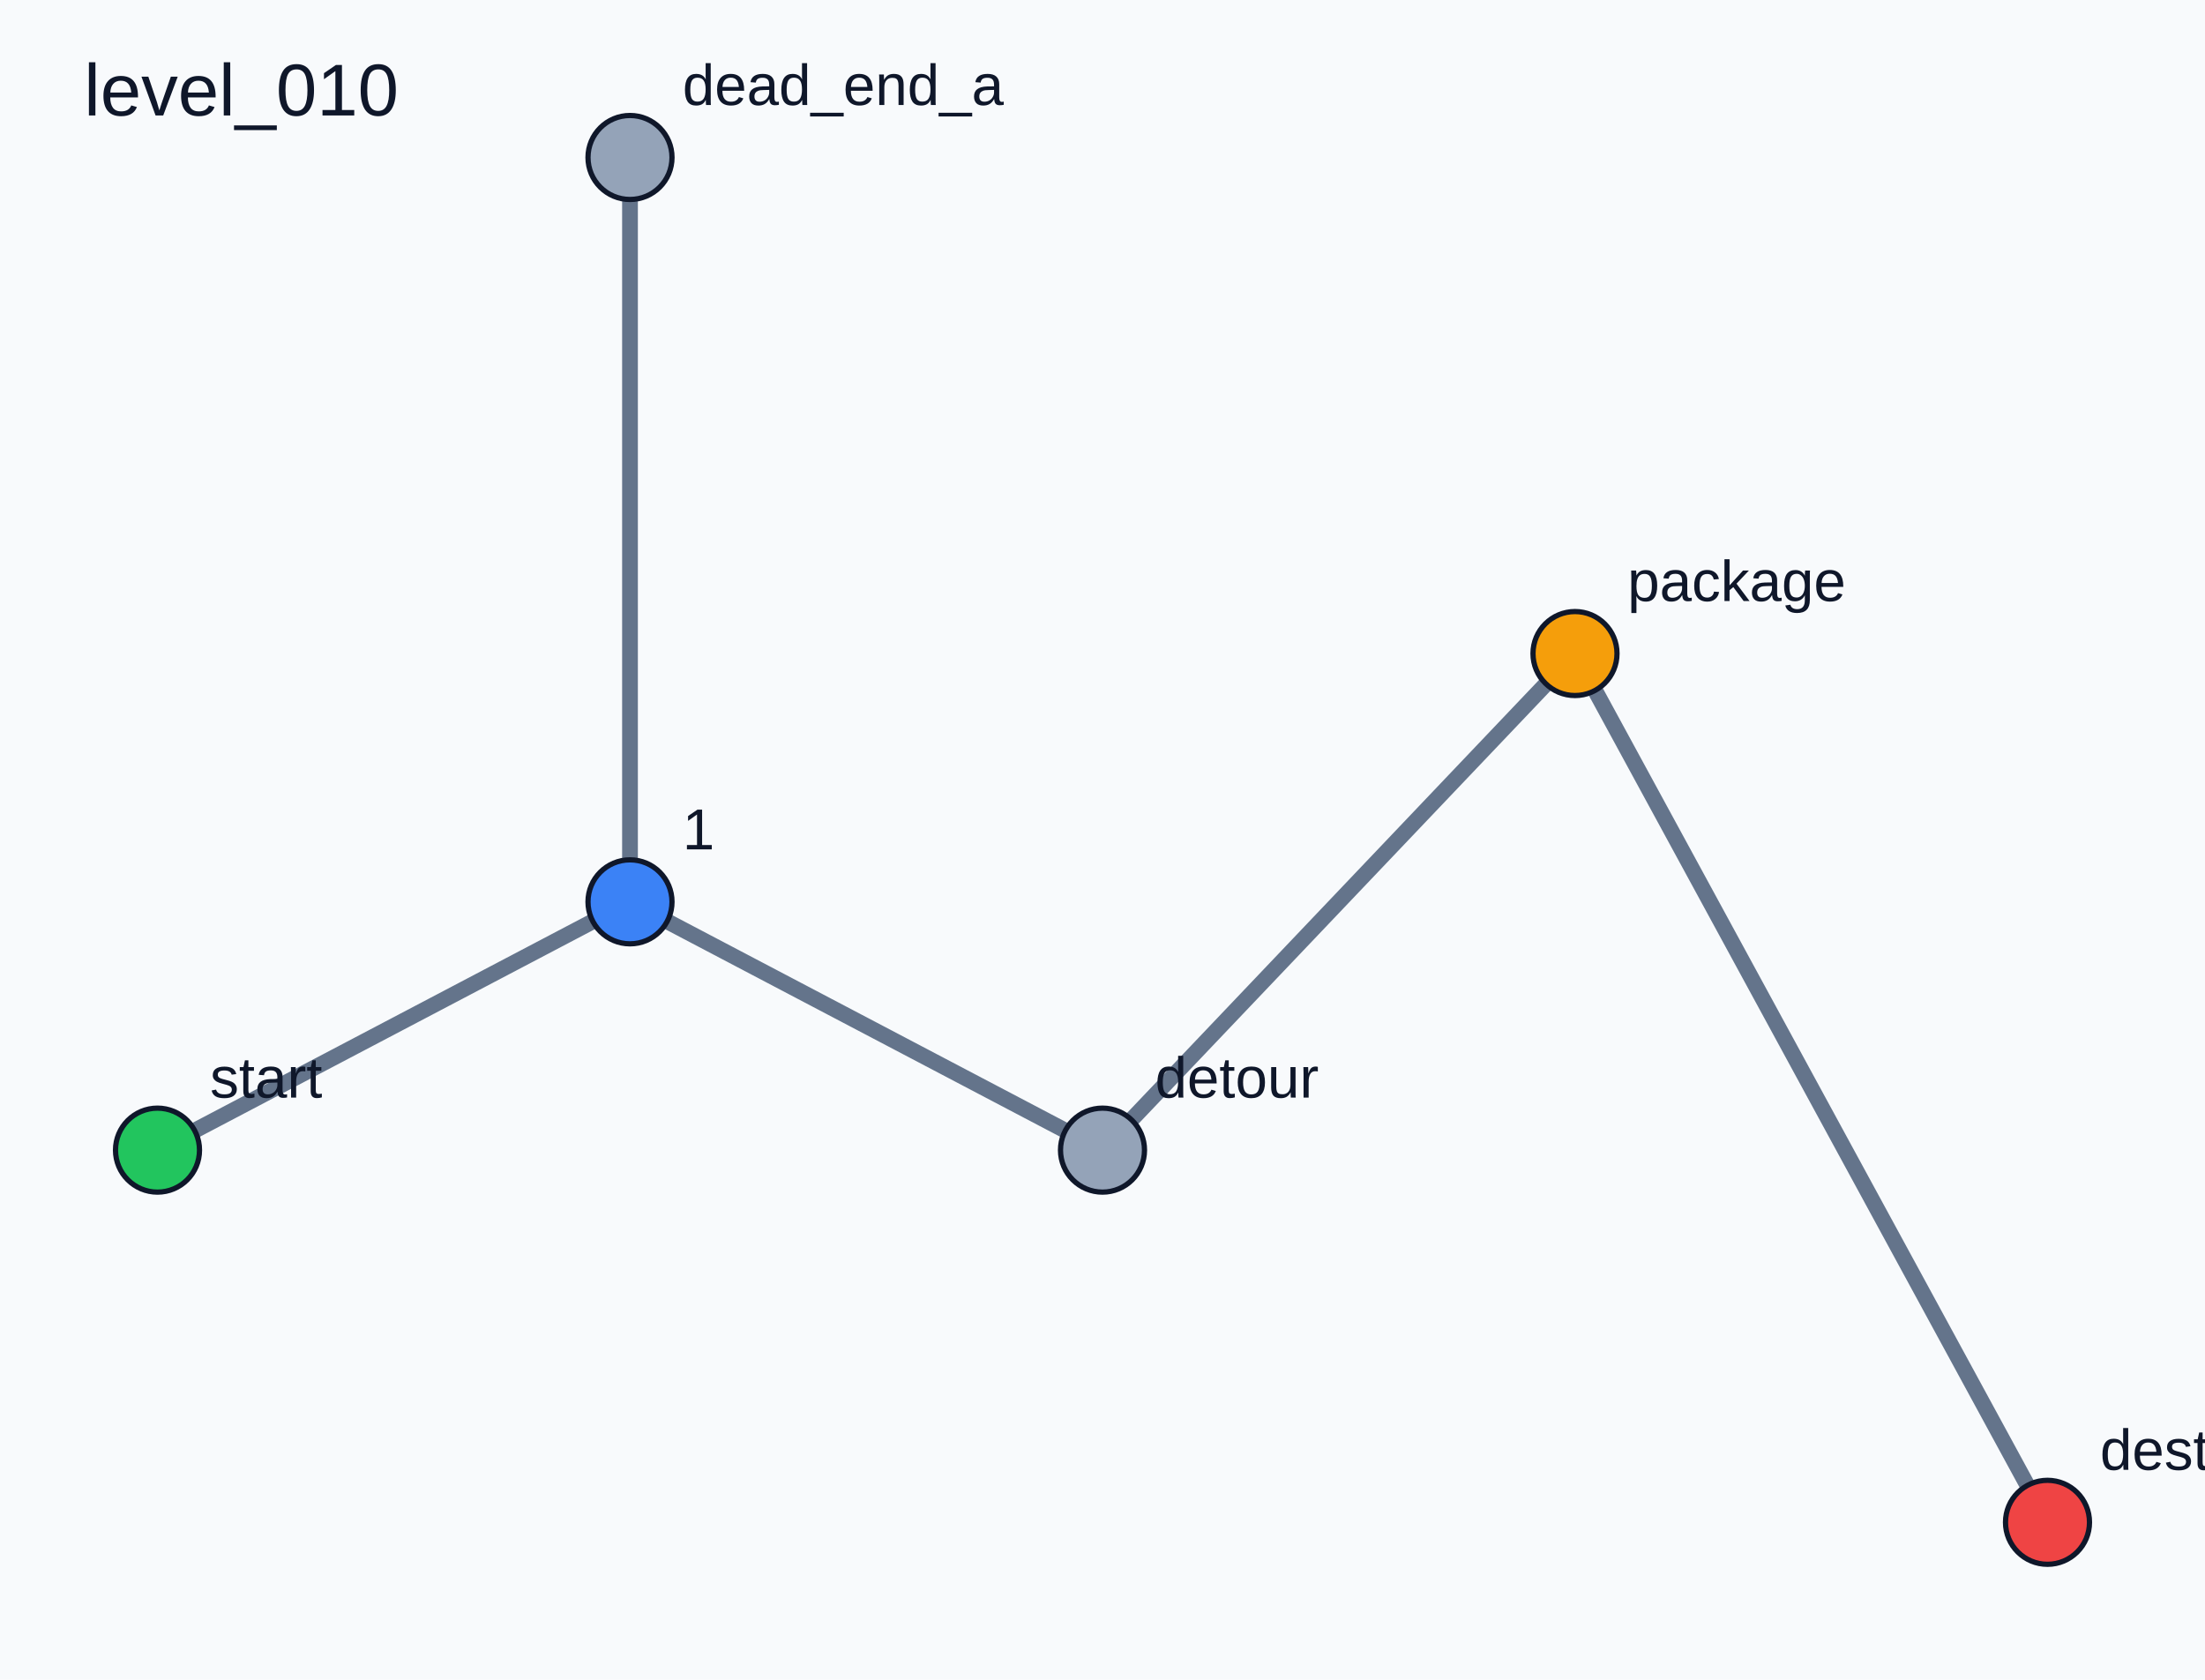
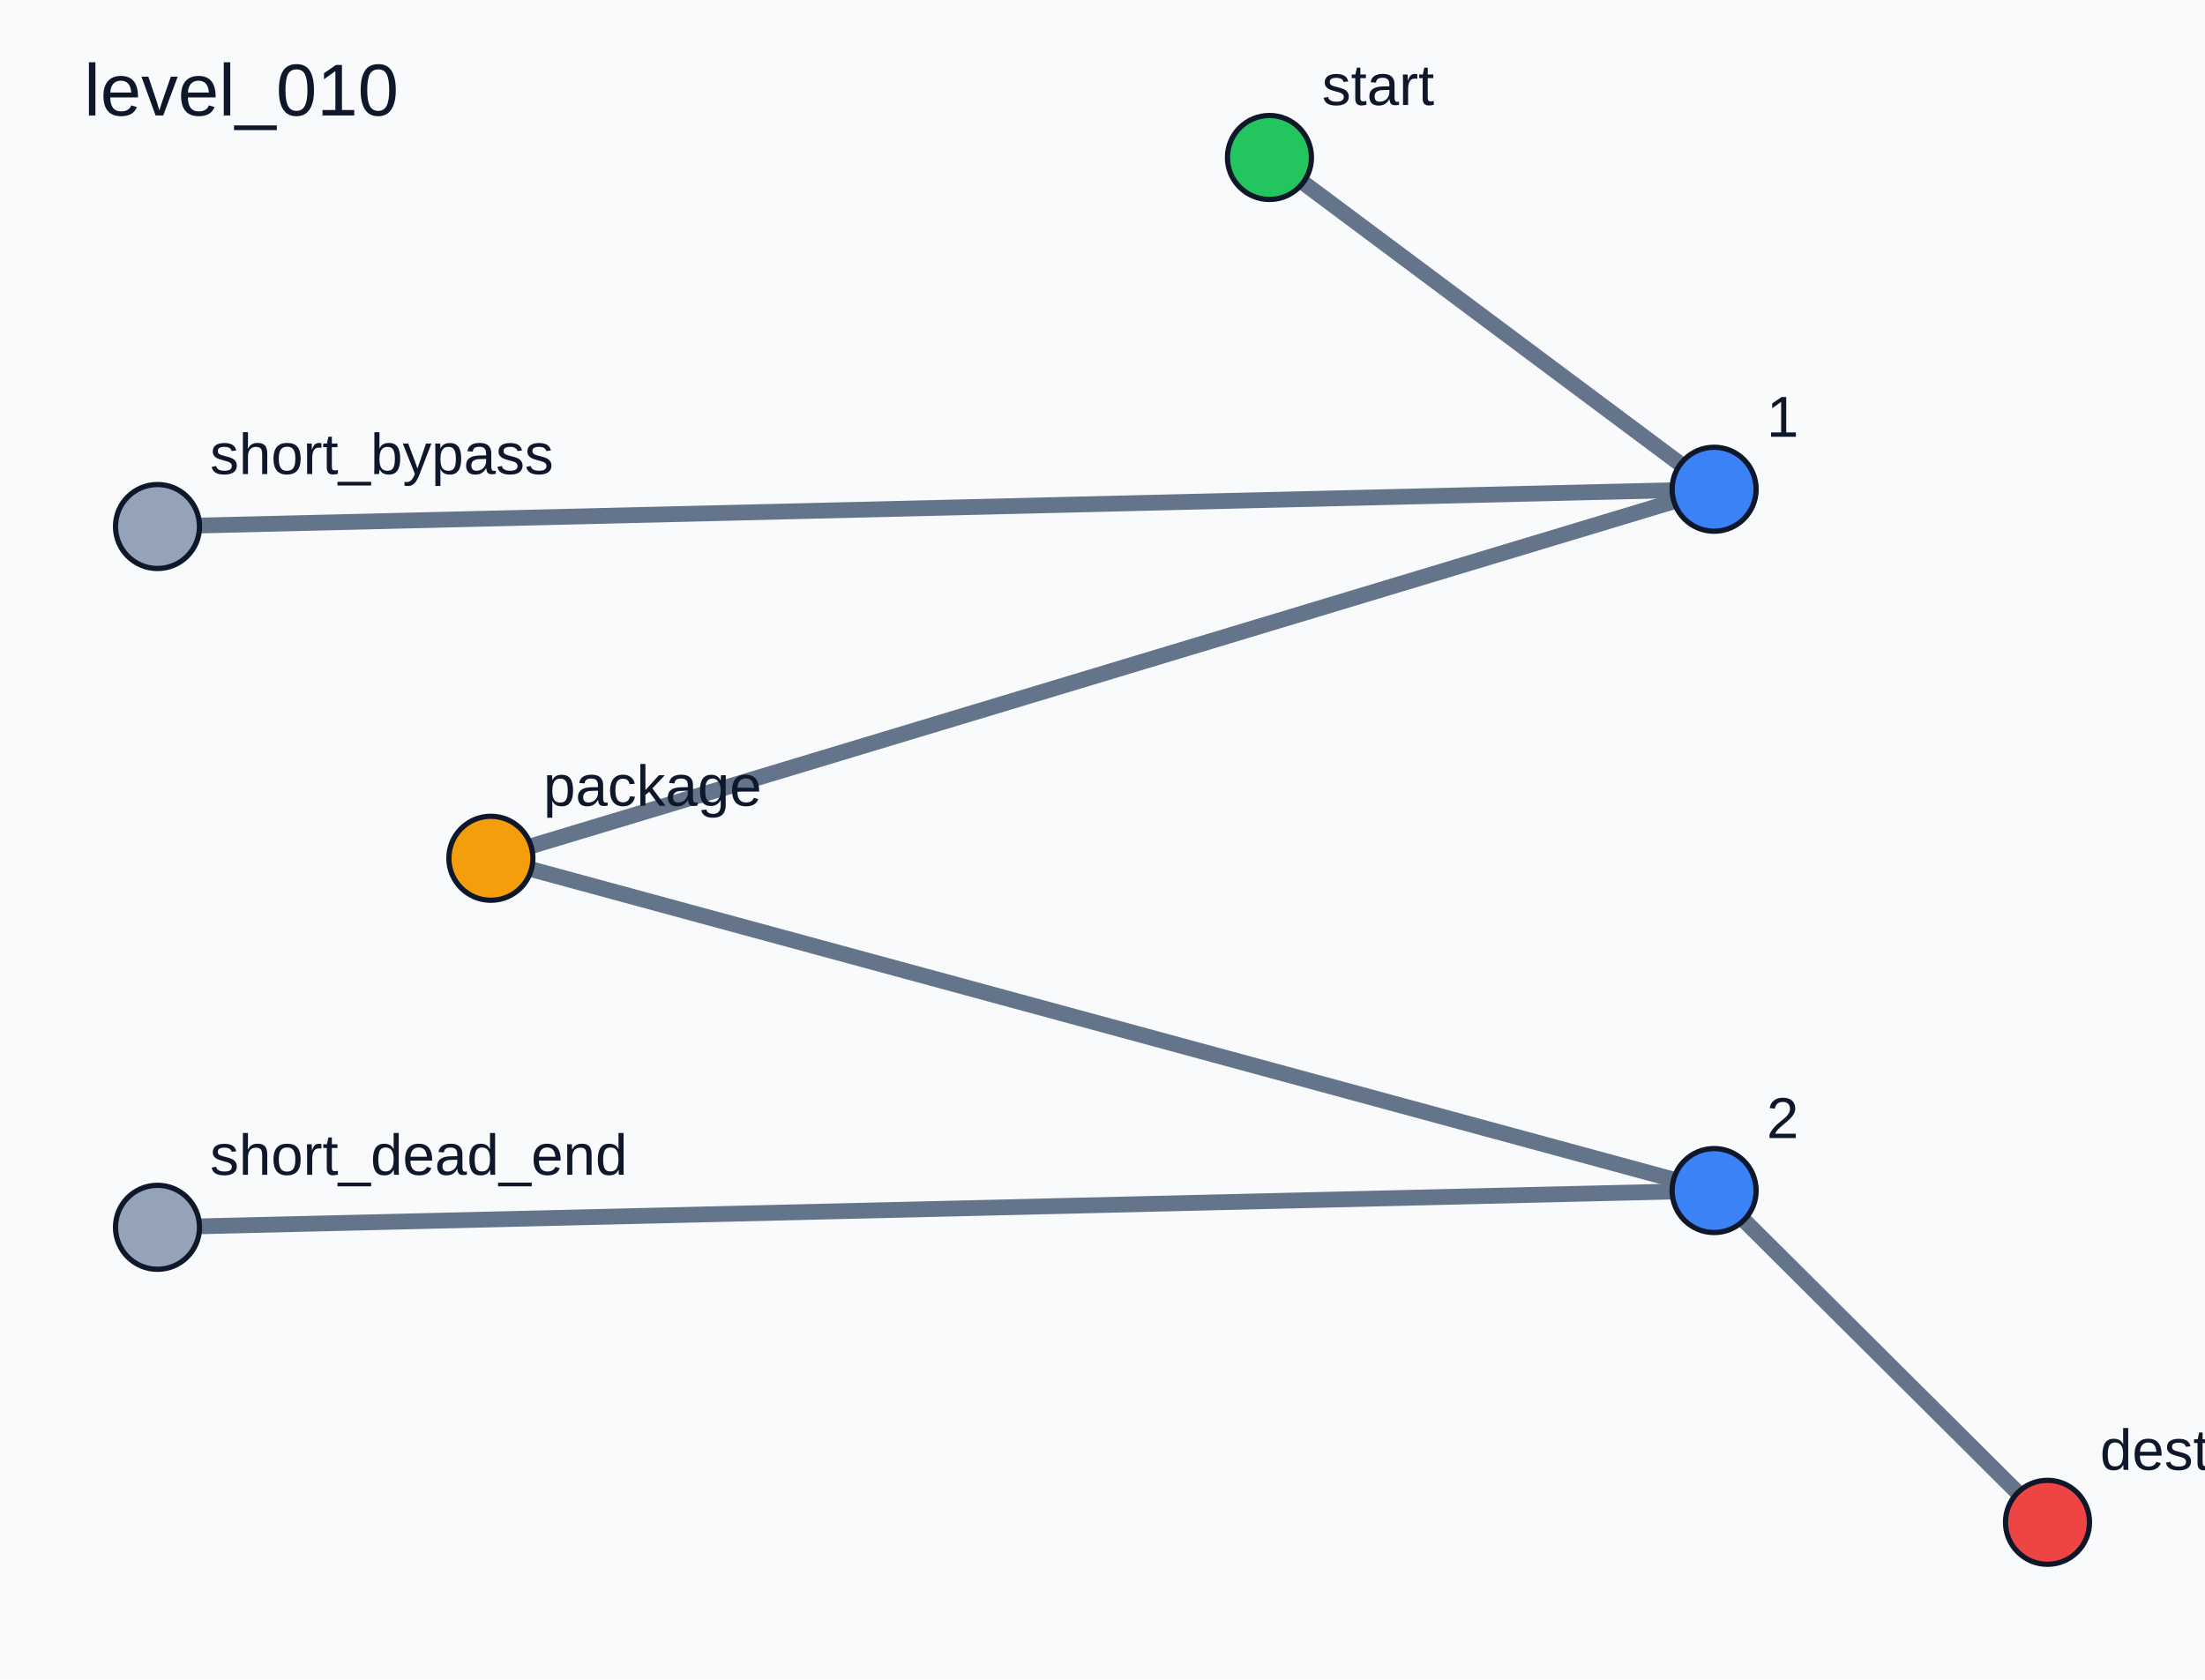
<svg xmlns="http://www.w3.org/2000/svg" width="420" height="320" viewBox="0 0 420 320">
  <rect width="100%" height="100%" fill="#f8fafc" />
  <text x="16" y="22" font-family="Arial" font-size="14" fill="#0f172a">level_010</text>
-   <line x1="30.0" y1="219.1" x2="120.0" y2="171.8" stroke="#64748b" stroke-width="3" />
-   <line x1="120.0" y1="171.8" x2="120.0" y2="30.0" stroke="#64748b" stroke-width="3" />
-   <line x1="120.0" y1="171.8" x2="210.0" y2="219.1" stroke="#64748b" stroke-width="3" />
-   <line x1="210.0" y1="219.1" x2="300.0" y2="124.5" stroke="#64748b" stroke-width="3" />
-   <line x1="300.0" y1="124.5" x2="390.0" y2="290.0" stroke="#64748b" stroke-width="3" />
-   <circle cx="30.0" cy="219.1" r="8" fill="#22c55e" stroke="#0f172a" stroke-width="1" />
-   <text x="40.0" y="209.1" font-family="Arial" font-size="11" fill="#0f172a">start</text>
-   <circle cx="120.0" cy="171.8" r="8" fill="#3b82f6" stroke="#0f172a" stroke-width="1" />
-   <text x="130.0" y="161.8" font-family="Arial" font-size="11" fill="#0f172a">1</text>
-   <circle cx="210.0" cy="219.1" r="8" fill="#94a3b8" stroke="#0f172a" stroke-width="1" />
-   <text x="220.0" y="209.1" font-family="Arial" font-size="11" fill="#0f172a">detour</text>
-   <circle cx="300.0" cy="124.5" r="8" fill="#f59e0b" stroke="#0f172a" stroke-width="1" />
-   <text x="310.0" y="114.5" font-family="Arial" font-size="11" fill="#0f172a">package</text>
+   <line x1="241.8" y1="30.0" x2="326.5" y2="93.2" stroke="#64748b" stroke-width="3" />
+   <line x1="326.5" y1="93.2" x2="30.0" y2="100.3" stroke="#64748b" stroke-width="3" />
+   <line x1="326.5" y1="93.2" x2="93.5" y2="163.5" stroke="#64748b" stroke-width="3" />
+   <line x1="93.5" y1="163.5" x2="326.5" y2="226.8" stroke="#64748b" stroke-width="3" />
+   <line x1="326.5" y1="226.8" x2="30.0" y2="233.8" stroke="#64748b" stroke-width="3" />
+   <line x1="326.5" y1="226.8" x2="390.0" y2="290.0" stroke="#64748b" stroke-width="3" />
+   <circle cx="241.8" cy="30.0" r="8" fill="#22c55e" stroke="#0f172a" stroke-width="1" />
+   <text x="251.8" y="20.0" font-family="Arial" font-size="11" fill="#0f172a">start</text>
+   <circle cx="326.5" cy="93.2" r="8" fill="#3b82f6" stroke="#0f172a" stroke-width="1" />
+   <text x="336.5" y="83.2" font-family="Arial" font-size="11" fill="#0f172a">1</text>
+   <circle cx="30.0" cy="100.3" r="8" fill="#94a3b8" stroke="#0f172a" stroke-width="1" />
+   <text x="40.0" y="90.3" font-family="Arial" font-size="11" fill="#0f172a">short_bypass</text>
+   <circle cx="93.5" cy="163.5" r="8" fill="#f59e0b" stroke="#0f172a" stroke-width="1" />
+   <text x="103.5" y="153.5" font-family="Arial" font-size="11" fill="#0f172a">package</text>
+   <circle cx="326.5" cy="226.8" r="8" fill="#3b82f6" stroke="#0f172a" stroke-width="1" />
+   <text x="336.5" y="216.8" font-family="Arial" font-size="11" fill="#0f172a">2</text>
+   <circle cx="30.0" cy="233.8" r="8" fill="#94a3b8" stroke="#0f172a" stroke-width="1" />
+   <text x="40.0" y="223.8" font-family="Arial" font-size="11" fill="#0f172a">short_dead_end</text>
  <circle cx="390.0" cy="290.0" r="8" fill="#ef4444" stroke="#0f172a" stroke-width="1" />
  <text x="400.0" y="280.0" font-family="Arial" font-size="11" fill="#0f172a">destination</text>
-   <circle cx="120.0" cy="30.0" r="8" fill="#94a3b8" stroke="#0f172a" stroke-width="1" />
-   <text x="130.0" y="20.0" font-family="Arial" font-size="11" fill="#0f172a">dead_end_a</text>
</svg>
